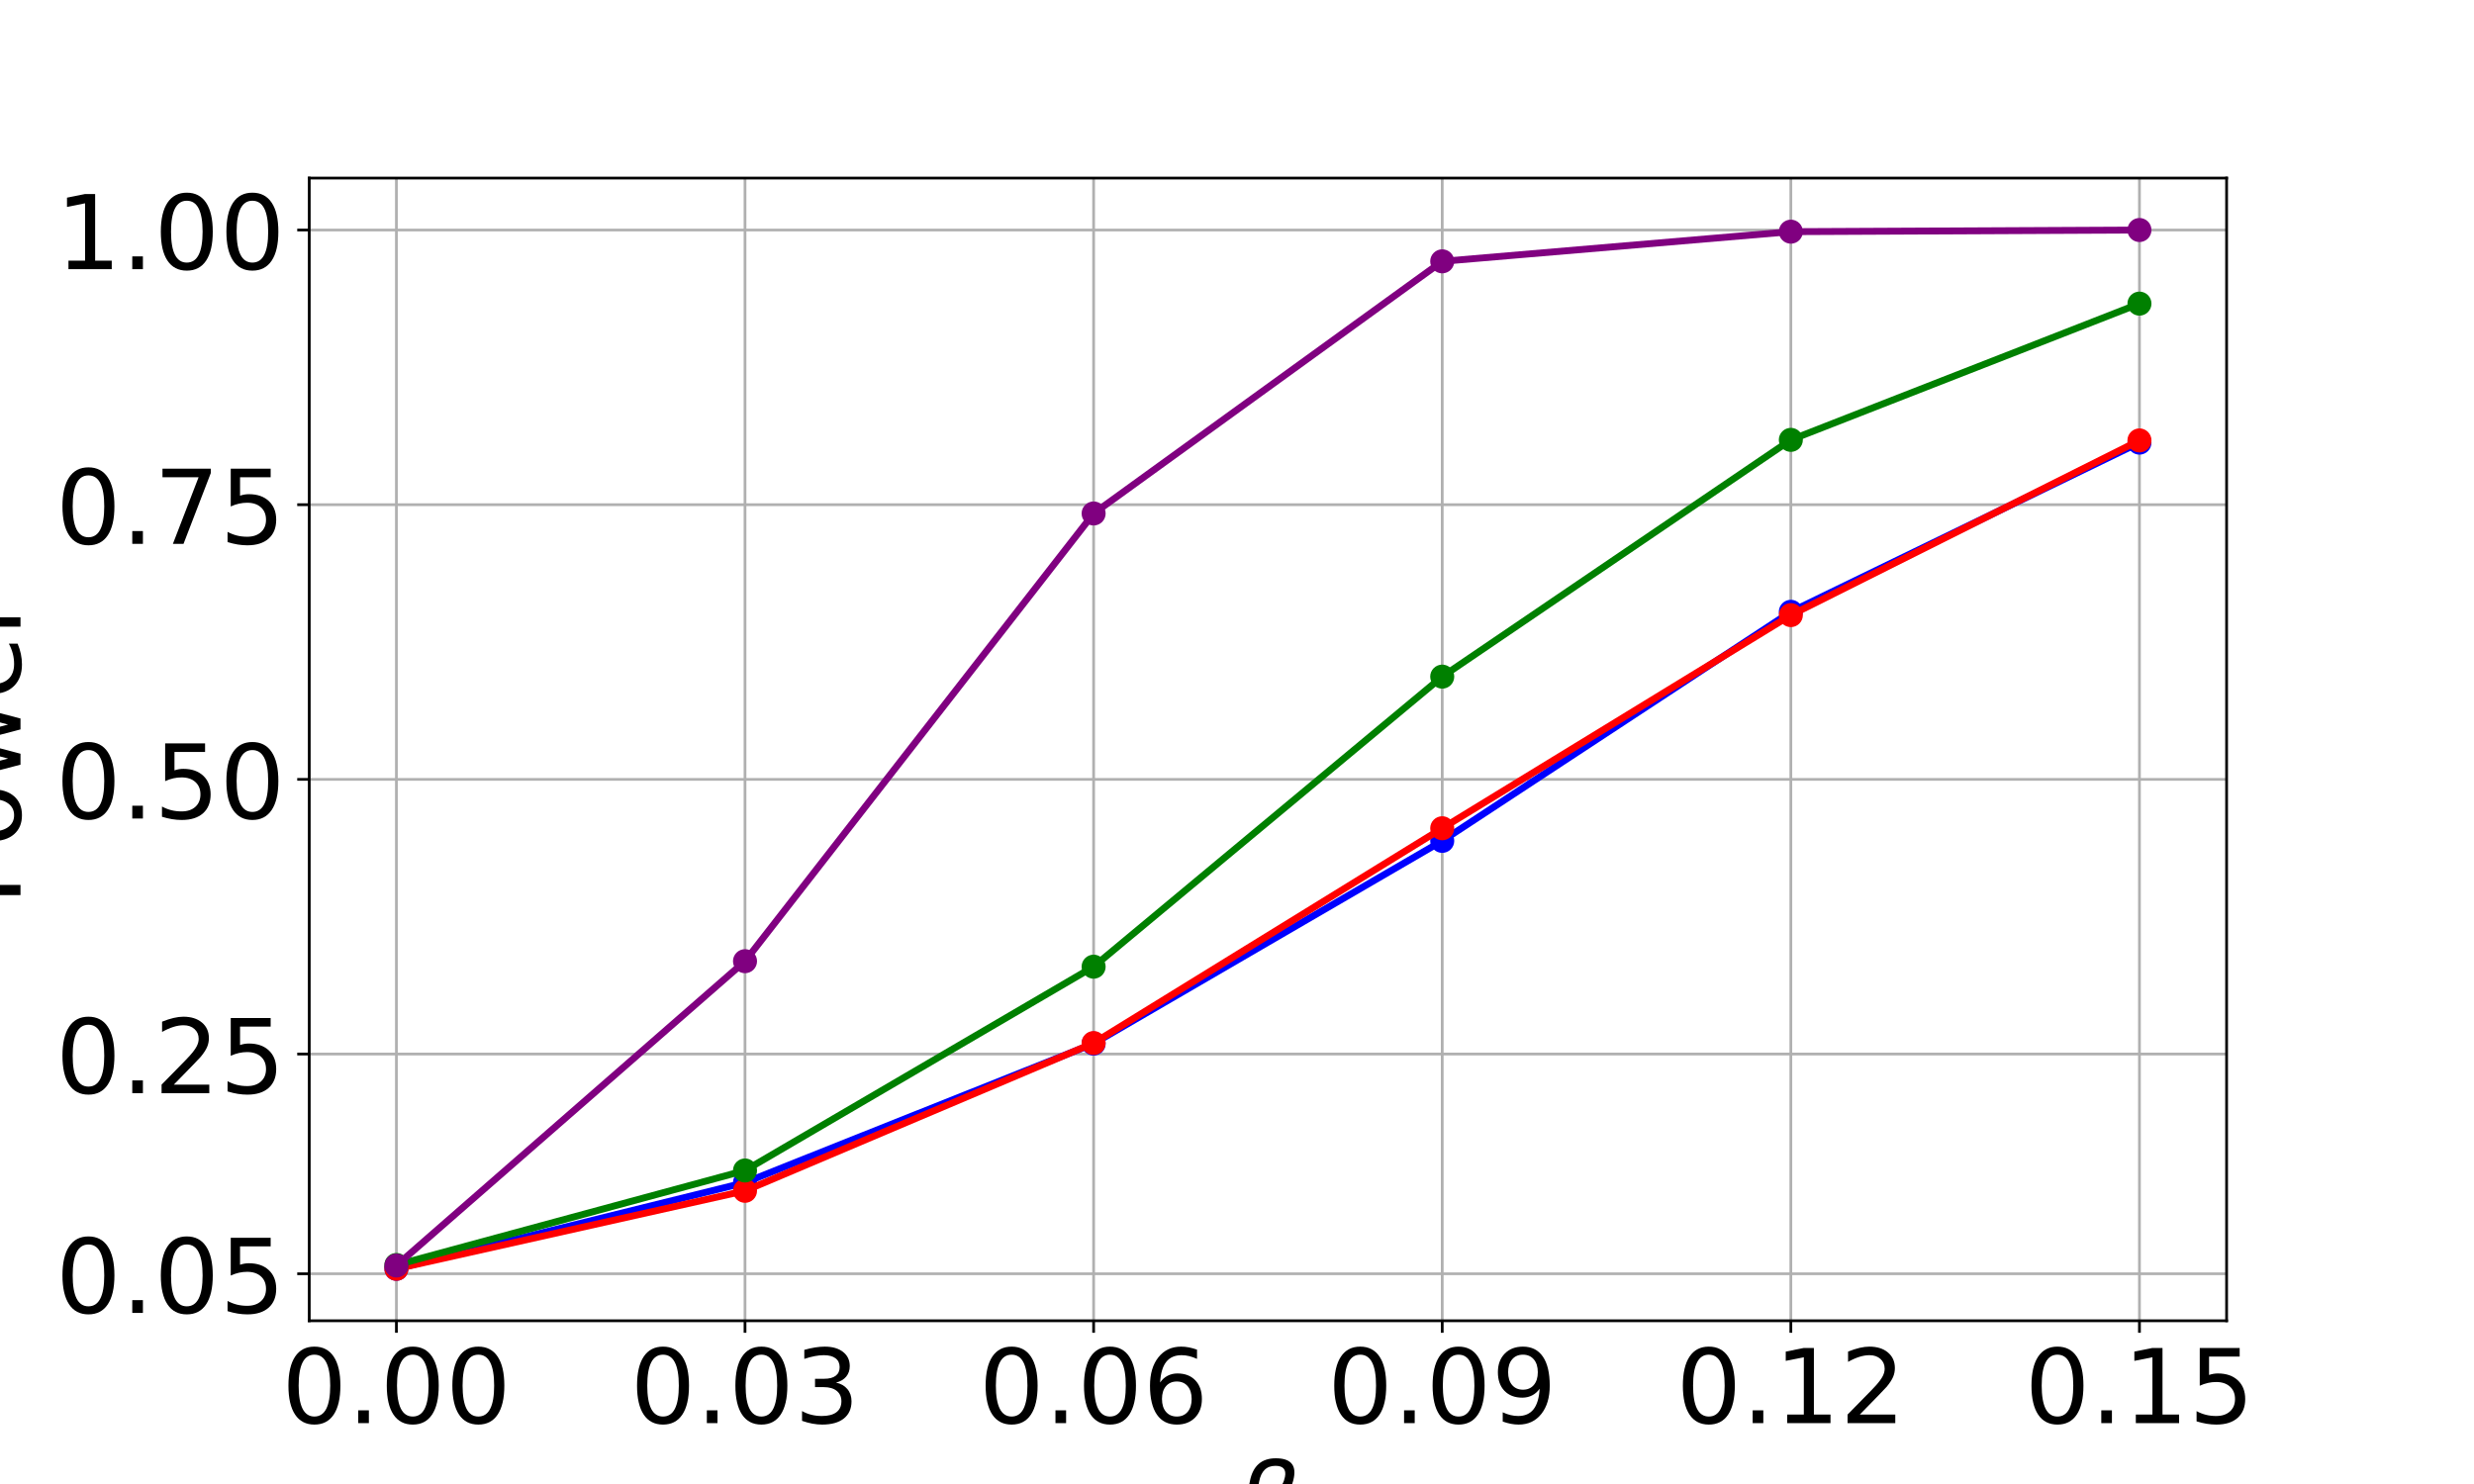
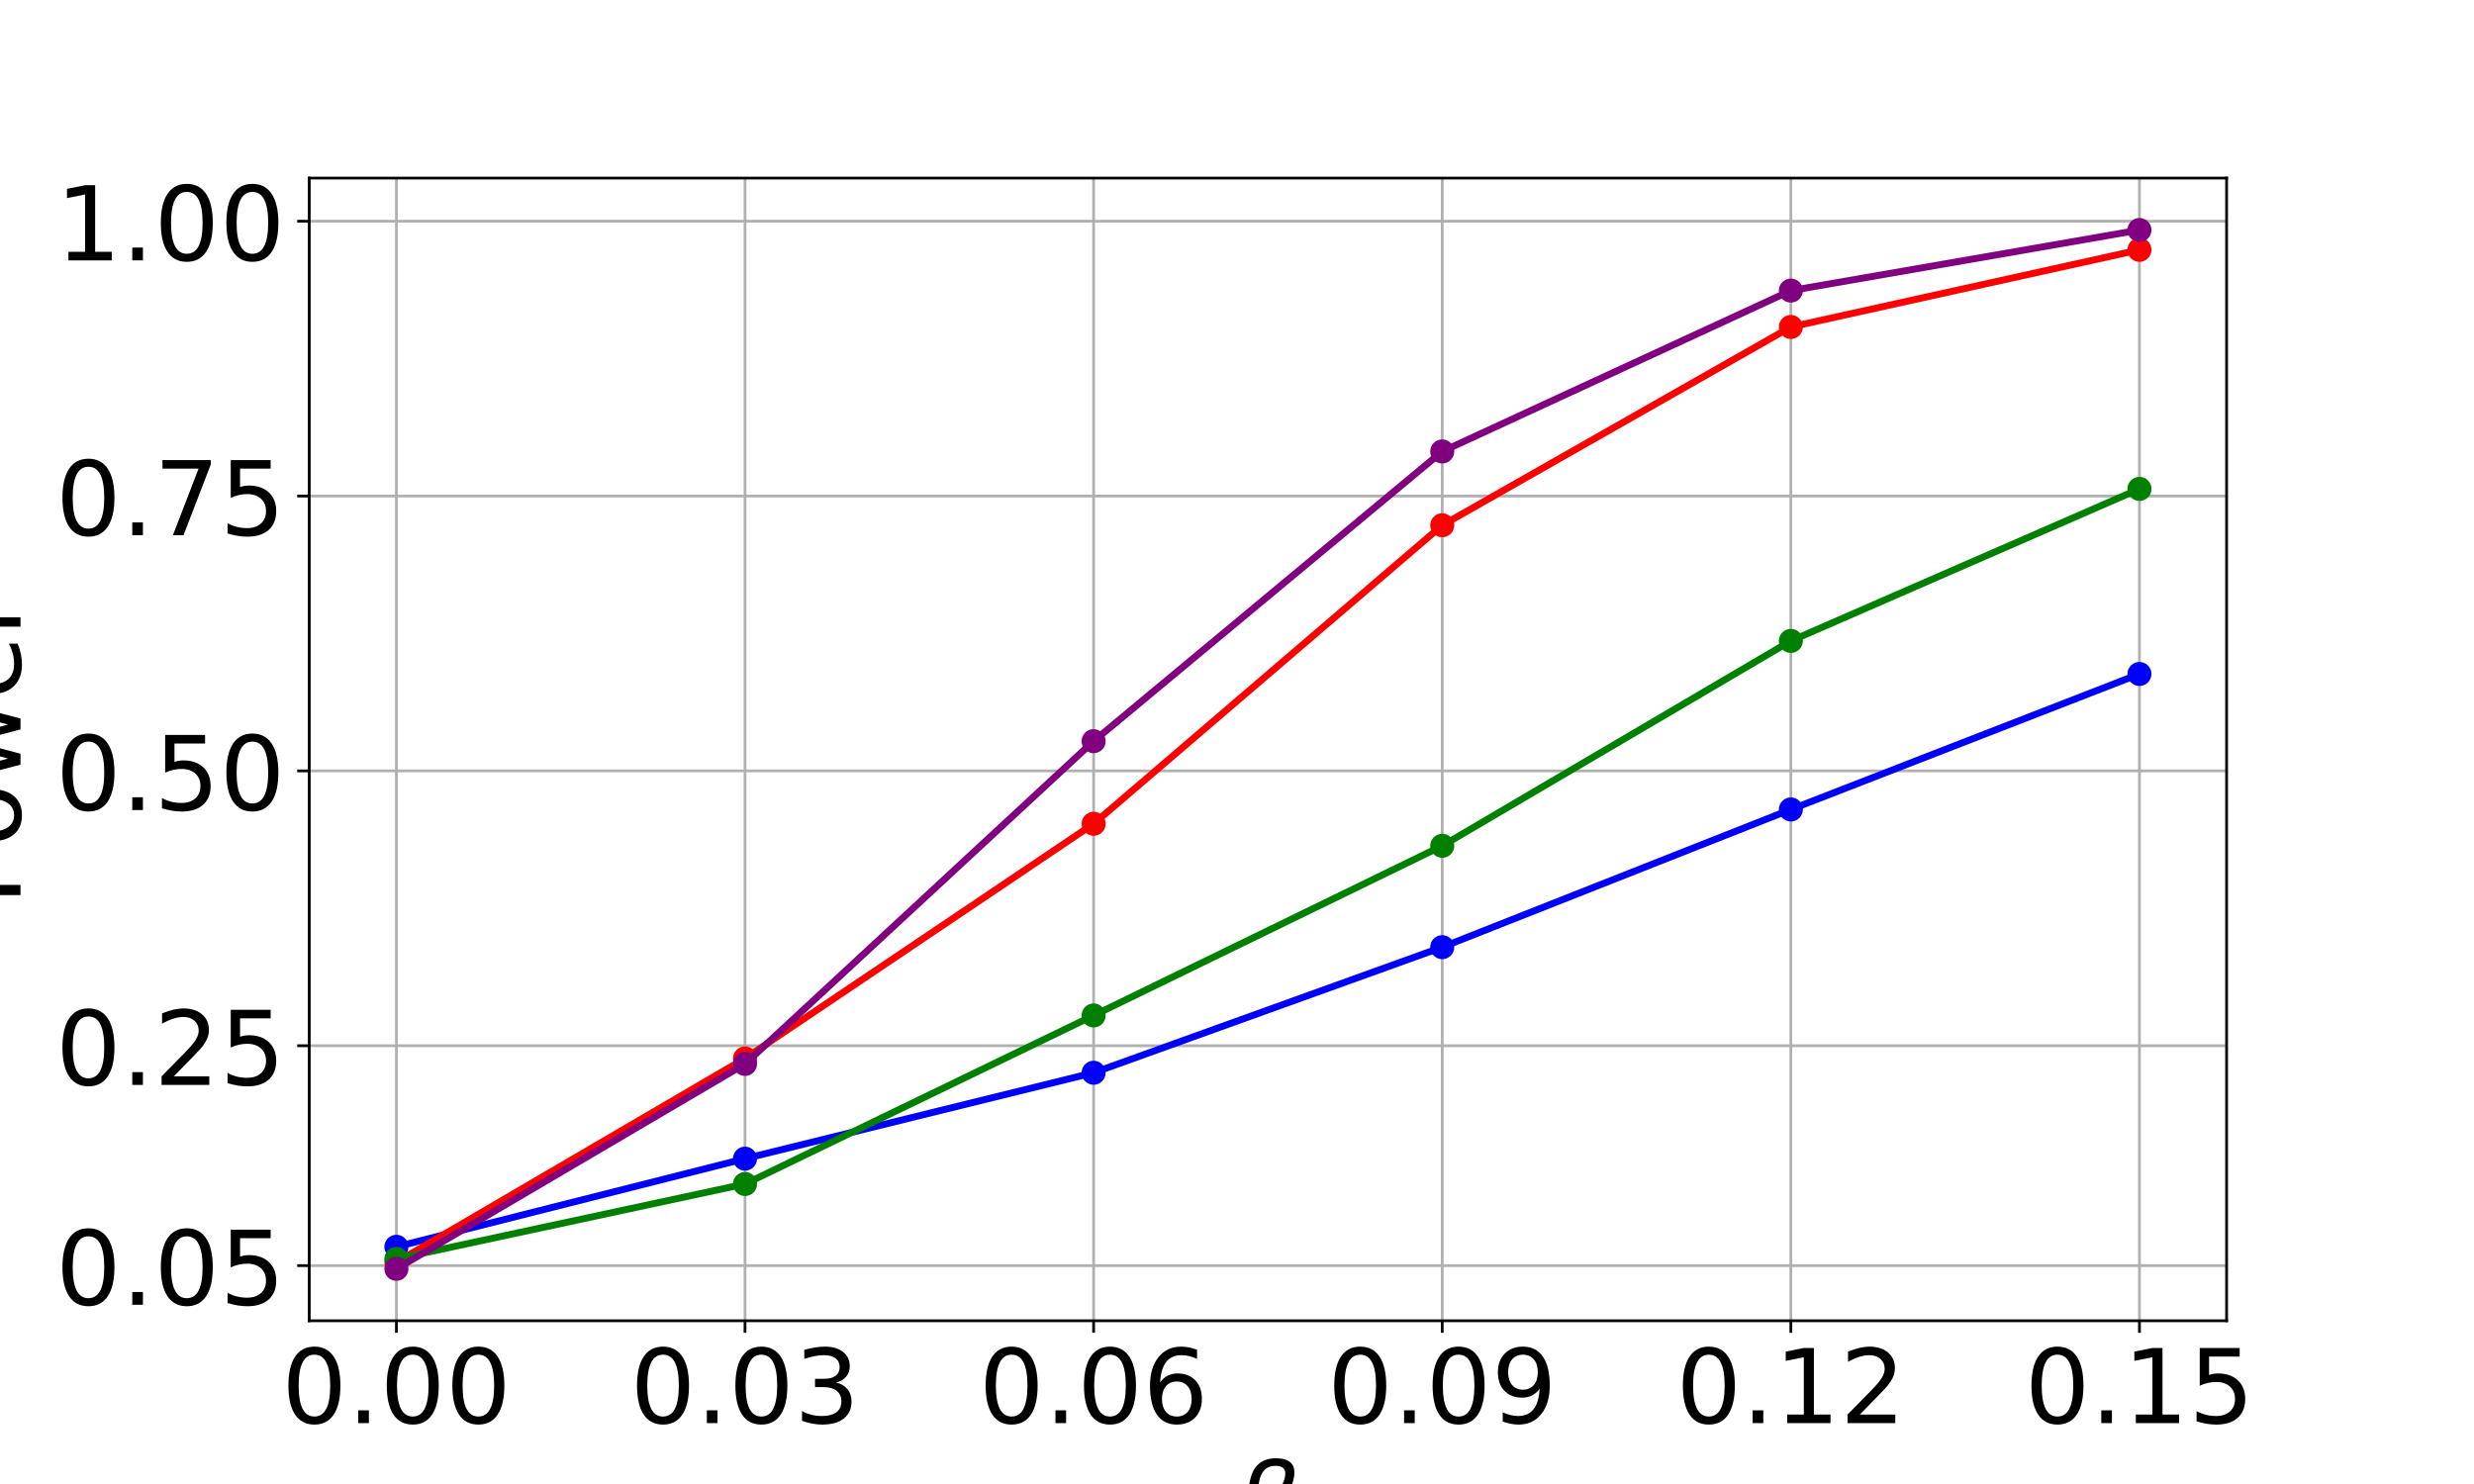
<svg xmlns="http://www.w3.org/2000/svg" xmlns:xlink="http://www.w3.org/1999/xlink" width="720pt" height="432pt" viewBox="0 0 720 432" version="1.1">
  <defs>
    <style type="text/css">*{stroke-linejoin: round; stroke-linecap: butt}</style>
  </defs>
  <g id="figure_1">
    <g id="patch_1">
      <path d="M 0 432  L 720 432  L 720 0  L 0 0  z " style="fill: #ffffff" />
    </g>
    <g id="axes_1">
      <g id="patch_2">
        <path d="M 90 384.48  L 648 384.48  L 648 51.84  L 90 51.84  z " style="fill: #ffffff" />
      </g>
      <g id="matplotlib.axis_1">
        <g id="xtick_1">
          <g id="line2d_1">
-             <path d="M 115.364 384.48  L 115.364 51.84  " clip-path="url(#pb4b654cbf1)" style="fill: none; stroke: #b0b0b0; stroke-width: 0.8; stroke-linecap: square" />
+             <path d="M 115.364 384.48  L 115.364 51.84  " clip-path="url(#pa038747696)" style="fill: none; stroke: #b0b0b0; stroke-width: 0.8; stroke-linecap: square" />
          </g>
          <g id="line2d_2">
            <defs>
-               <path id="m0f542a4bc1" d="M 0 0  L 0 3.5  " style="stroke: #000000; stroke-width: 0.8" />
+               <path id="mfbae62aa5c" d="M 0 0  L 0 3.5  " style="stroke: #000000; stroke-width: 0.8" />
            </defs>
            <g>
-               <use xlink:href="#m0f542a4bc1" x="115.364" y="384.48" style="stroke: #000000; stroke-width: 0.8" />
+               <use xlink:href="#mfbae62aa5c" x="115.364" y="384.48" style="stroke: #000000; stroke-width: 0.8" />
            </g>
          </g>
          <g id="text_1">
            <g transform="translate(81.9652 414.2753) scale(0.3 -0.3)">
              <defs>
                <path id="DejaVuSans-30" d="M 2034 4250  Q 1547 4250 1301 3770  Q 1056 3291 1056 2328  Q 1056 1369 1301 889  Q 1547 409 2034 409  Q 2525 409 2770 889  Q 3016 1369 3016 2328  Q 3016 3291 2770 3770  Q 2525 4250 2034 4250  z M 2034 4750  Q 2819 4750 3233 4129  Q 3647 3509 3647 2328  Q 3647 1150 3233 529  Q 2819 -91 2034 -91  Q 1250 -91 836 529  Q 422 1150 422 2328  Q 422 3509 836 4129  Q 1250 4750 2034 4750  z " transform="scale(0.015625)" />
                <path id="DejaVuSans-2e" d="M 684 794  L 1344 794  L 1344 0  L 684 0  L 684 794  z " transform="scale(0.015625)" />
              </defs>
              <use xlink:href="#DejaVuSans-30" />
              <use xlink:href="#DejaVuSans-2e" x="63.623" />
              <use xlink:href="#DejaVuSans-30" x="95.41" />
              <use xlink:href="#DejaVuSans-30" x="159.033" />
            </g>
          </g>
        </g>
        <g id="xtick_2">
          <g id="line2d_3">
-             <path d="M 216.818 384.48  L 216.818 51.84  " clip-path="url(#pb4b654cbf1)" style="fill: none; stroke: #b0b0b0; stroke-width: 0.8; stroke-linecap: square" />
+             <path d="M 216.818 384.48  L 216.818 51.84  " clip-path="url(#pa038747696)" style="fill: none; stroke: #b0b0b0; stroke-width: 0.8; stroke-linecap: square" />
          </g>
          <g id="line2d_4">
            <g>
-               <use xlink:href="#m0f542a4bc1" x="216.818" y="384.48" style="stroke: #000000; stroke-width: 0.8" />
+               <use xlink:href="#mfbae62aa5c" x="216.818" y="384.48" style="stroke: #000000; stroke-width: 0.8" />
            </g>
          </g>
          <g id="text_2">
            <g transform="translate(183.4197 414.2753) scale(0.3 -0.3)">
              <defs>
                <path id="DejaVuSans-33" d="M 2597 2516  Q 3050 2419 3304 2112  Q 3559 1806 3559 1356  Q 3559 666 3084 287  Q 2609 -91 1734 -91  Q 1441 -91 1130 -33  Q 819 25 488 141  L 488 750  Q 750 597 1062 519  Q 1375 441 1716 441  Q 2309 441 2620 675  Q 2931 909 2931 1356  Q 2931 1769 2642 2001  Q 2353 2234 1838 2234  L 1294 2234  L 1294 2753  L 1863 2753  Q 2328 2753 2575 2939  Q 2822 3125 2822 3475  Q 2822 3834 2567 4026  Q 2313 4219 1838 4219  Q 1578 4219 1281 4162  Q 984 4106 628 3988  L 628 4550  Q 988 4650 1302 4700  Q 1616 4750 1894 4750  Q 2613 4750 3031 4423  Q 3450 4097 3450 3541  Q 3450 3153 3228 2886  Q 3006 2619 2597 2516  z " transform="scale(0.015625)" />
              </defs>
              <use xlink:href="#DejaVuSans-30" />
              <use xlink:href="#DejaVuSans-2e" x="63.623" />
              <use xlink:href="#DejaVuSans-30" x="95.41" />
              <use xlink:href="#DejaVuSans-33" x="159.033" />
            </g>
          </g>
        </g>
        <g id="xtick_3">
          <g id="line2d_5">
-             <path d="M 318.273 384.48  L 318.273 51.84  " clip-path="url(#pb4b654cbf1)" style="fill: none; stroke: #b0b0b0; stroke-width: 0.8; stroke-linecap: square" />
+             <path d="M 318.273 384.48  L 318.273 51.84  " clip-path="url(#pa038747696)" style="fill: none; stroke: #b0b0b0; stroke-width: 0.8; stroke-linecap: square" />
          </g>
          <g id="line2d_6">
            <g>
-               <use xlink:href="#m0f542a4bc1" x="318.273" y="384.48" style="stroke: #000000; stroke-width: 0.8" />
+               <use xlink:href="#mfbae62aa5c" x="318.273" y="384.48" style="stroke: #000000; stroke-width: 0.8" />
            </g>
          </g>
          <g id="text_3">
            <g transform="translate(284.8743 414.2753) scale(0.3 -0.3)">
              <defs>
                <path id="DejaVuSans-36" d="M 2113 2584  Q 1688 2584 1439 2293  Q 1191 2003 1191 1497  Q 1191 994 1439 701  Q 1688 409 2113 409  Q 2538 409 2786 701  Q 3034 994 3034 1497  Q 3034 2003 2786 2293  Q 2538 2584 2113 2584  z M 3366 4563  L 3366 3988  Q 3128 4100 2886 4159  Q 2644 4219 2406 4219  Q 1781 4219 1451 3797  Q 1122 3375 1075 2522  Q 1259 2794 1537 2939  Q 1816 3084 2150 3084  Q 2853 3084 3261 2657  Q 3669 2231 3669 1497  Q 3669 778 3244 343  Q 2819 -91 2113 -91  Q 1303 -91 875 529  Q 447 1150 447 2328  Q 447 3434 972 4092  Q 1497 4750 2381 4750  Q 2619 4750 2861 4703  Q 3103 4656 3366 4563  z " transform="scale(0.015625)" />
              </defs>
              <use xlink:href="#DejaVuSans-30" />
              <use xlink:href="#DejaVuSans-2e" x="63.623" />
              <use xlink:href="#DejaVuSans-30" x="95.41" />
              <use xlink:href="#DejaVuSans-36" x="159.033" />
            </g>
          </g>
        </g>
        <g id="xtick_4">
          <g id="line2d_7">
-             <path d="M 419.727 384.48  L 419.727 51.84  " clip-path="url(#pb4b654cbf1)" style="fill: none; stroke: #b0b0b0; stroke-width: 0.8; stroke-linecap: square" />
+             <path d="M 419.727 384.48  L 419.727 51.84  " clip-path="url(#pa038747696)" style="fill: none; stroke: #b0b0b0; stroke-width: 0.8; stroke-linecap: square" />
          </g>
          <g id="line2d_8">
            <g>
-               <use xlink:href="#m0f542a4bc1" x="419.727" y="384.48" style="stroke: #000000; stroke-width: 0.8" />
+               <use xlink:href="#mfbae62aa5c" x="419.727" y="384.48" style="stroke: #000000; stroke-width: 0.8" />
            </g>
          </g>
          <g id="text_4">
            <g transform="translate(386.3288 414.2753) scale(0.3 -0.3)">
              <defs>
                <path id="DejaVuSans-39" d="M 703 97  L 703 672  Q 941 559 1184 500  Q 1428 441 1663 441  Q 2288 441 2617 861  Q 2947 1281 2994 2138  Q 2813 1869 2534 1725  Q 2256 1581 1919 1581  Q 1219 1581 811 2004  Q 403 2428 403 3163  Q 403 3881 828 4315  Q 1253 4750 1959 4750  Q 2769 4750 3195 4129  Q 3622 3509 3622 2328  Q 3622 1225 3098 567  Q 2575 -91 1691 -91  Q 1453 -91 1209 -44  Q 966 3 703 97  z M 1959 2075  Q 2384 2075 2632 2365  Q 2881 2656 2881 3163  Q 2881 3666 2632 3958  Q 2384 4250 1959 4250  Q 1534 4250 1286 3958  Q 1038 3666 1038 3163  Q 1038 2656 1286 2365  Q 1534 2075 1959 2075  z " transform="scale(0.015625)" />
              </defs>
              <use xlink:href="#DejaVuSans-30" />
              <use xlink:href="#DejaVuSans-2e" x="63.623" />
              <use xlink:href="#DejaVuSans-30" x="95.41" />
              <use xlink:href="#DejaVuSans-39" x="159.033" />
            </g>
          </g>
        </g>
        <g id="xtick_5">
          <g id="line2d_9">
-             <path d="M 521.182 384.48  L 521.182 51.84  " clip-path="url(#pb4b654cbf1)" style="fill: none; stroke: #b0b0b0; stroke-width: 0.8; stroke-linecap: square" />
+             <path d="M 521.182 384.48  L 521.182 51.84  " clip-path="url(#pa038747696)" style="fill: none; stroke: #b0b0b0; stroke-width: 0.8; stroke-linecap: square" />
          </g>
          <g id="line2d_10">
            <g>
-               <use xlink:href="#m0f542a4bc1" x="521.182" y="384.48" style="stroke: #000000; stroke-width: 0.8" />
+               <use xlink:href="#mfbae62aa5c" x="521.182" y="384.48" style="stroke: #000000; stroke-width: 0.8" />
            </g>
          </g>
          <g id="text_5">
            <g transform="translate(487.7834 414.2753) scale(0.3 -0.3)">
              <defs>
                <path id="DejaVuSans-31" d="M 794 531  L 1825 531  L 1825 4091  L 703 3866  L 703 4441  L 1819 4666  L 2450 4666  L 2450 531  L 3481 531  L 3481 0  L 794 0  L 794 531  z " transform="scale(0.015625)" />
                <path id="DejaVuSans-32" d="M 1228 531  L 3431 531  L 3431 0  L 469 0  L 469 531  Q 828 903 1448 1529  Q 2069 2156 2228 2338  Q 2531 2678 2651 2914  Q 2772 3150 2772 3378  Q 2772 3750 2511 3984  Q 2250 4219 1831 4219  Q 1534 4219 1204 4116  Q 875 4013 500 3803  L 500 4441  Q 881 4594 1212 4672  Q 1544 4750 1819 4750  Q 2544 4750 2975 4387  Q 3406 4025 3406 3419  Q 3406 3131 3298 2873  Q 3191 2616 2906 2266  Q 2828 2175 2409 1742  Q 1991 1309 1228 531  z " transform="scale(0.015625)" />
              </defs>
              <use xlink:href="#DejaVuSans-30" />
              <use xlink:href="#DejaVuSans-2e" x="63.623" />
              <use xlink:href="#DejaVuSans-31" x="95.41" />
              <use xlink:href="#DejaVuSans-32" x="159.033" />
            </g>
          </g>
        </g>
        <g id="xtick_6">
          <g id="line2d_11">
-             <path d="M 622.636 384.48  L 622.636 51.84  " clip-path="url(#pb4b654cbf1)" style="fill: none; stroke: #b0b0b0; stroke-width: 0.8; stroke-linecap: square" />
+             <path d="M 622.636 384.48  L 622.636 51.84  " clip-path="url(#pa038747696)" style="fill: none; stroke: #b0b0b0; stroke-width: 0.8; stroke-linecap: square" />
          </g>
          <g id="line2d_12">
            <g>
-               <use xlink:href="#m0f542a4bc1" x="622.636" y="384.48" style="stroke: #000000; stroke-width: 0.8" />
+               <use xlink:href="#mfbae62aa5c" x="622.636" y="384.48" style="stroke: #000000; stroke-width: 0.8" />
            </g>
          </g>
          <g id="text_6">
            <g transform="translate(589.2379 414.2753) scale(0.3 -0.3)">
              <defs>
                <path id="DejaVuSans-35" d="M 691 4666  L 3169 4666  L 3169 4134  L 1269 4134  L 1269 2991  Q 1406 3038 1543 3061  Q 1681 3084 1819 3084  Q 2600 3084 3056 2656  Q 3513 2228 3513 1497  Q 3513 744 3044 326  Q 2575 -91 1722 -91  Q 1428 -91 1123 -41  Q 819 9 494 109  L 494 744  Q 775 591 1075 516  Q 1375 441 1709 441  Q 2250 441 2565 725  Q 2881 1009 2881 1497  Q 2881 1984 2565 2268  Q 2250 2553 1709 2553  Q 1456 2553 1204 2497  Q 953 2441 691 2322  L 691 4666  z " transform="scale(0.015625)" />
              </defs>
              <use xlink:href="#DejaVuSans-30" />
              <use xlink:href="#DejaVuSans-2e" x="63.623" />
              <use xlink:href="#DejaVuSans-31" x="95.41" />
              <use xlink:href="#DejaVuSans-35" x="159.033" />
            </g>
          </g>
        </g>
        <g id="text_7">
          <g transform="translate(359.4 447.6144) scale(0.3 -0.3)">
            <defs>
              <path id="DejaVuSans-Oblique-3b2" d="M 872 216  L 572 -1331  L -6 -1331  L 928 3478  Q 1206 4903 2538 4903  Q 3888 4903 3659 3700  Q 3503 2844 2894 2531  Q 3713 2250 3553 1416  Q 3272 -69 1759 -66  Q 1097 -63 872 216  z M 1019 966  Q 1259 422 1875 425  Q 2775 425 2966 1406  Q 3138 2288 1675 2219  L 1778 2750  Q 2909 2731 3106 3750  Q 3241 4438 2509 4434  Q 1691 4434 1503 3459  L 1019 966  z " transform="scale(0.015625)" />
            </defs>
            <use xlink:href="#DejaVuSans-Oblique-3b2" transform="translate(0 0.390625)" />
          </g>
        </g>
      </g>
      <g id="matplotlib.axis_2">
        <g id="ytick_1">
          <g id="line2d_13">
-             <path d="M 90 306.833  L 648 306.833  " clip-path="url(#pb4b654cbf1)" style="fill: none; stroke: #b0b0b0; stroke-width: 0.8; stroke-linecap: square" />
+             <path d="M 90 304.423  L 648 304.423  " clip-path="url(#pa038747696)" style="fill: none; stroke: #b0b0b0; stroke-width: 0.8; stroke-linecap: square" />
          </g>
          <g id="line2d_14">
            <defs>
-               <path id="m9b8d1f5519" d="M 0 0  L -3.5 0  " style="stroke: #000000; stroke-width: 0.8" />
+               <path id="md368ca4e29" d="M 0 0  L -3.5 0  " style="stroke: #000000; stroke-width: 0.8" />
            </defs>
            <g>
-               <use xlink:href="#m9b8d1f5519" x="90" y="306.833" style="stroke: #000000; stroke-width: 0.8" />
+               <use xlink:href="#md368ca4e29" x="90" y="304.423" style="stroke: #000000; stroke-width: 0.8" />
            </g>
          </g>
          <g id="text_8">
-             <g transform="translate(16.20312 318.2307) scale(0.3 -0.3)">
+             <g transform="translate(16.20312 315.8202) scale(0.3 -0.3)">
              <use xlink:href="#DejaVuSans-30" />
              <use xlink:href="#DejaVuSans-2e" x="63.623" />
              <use xlink:href="#DejaVuSans-32" x="95.41" />
              <use xlink:href="#DejaVuSans-35" x="159.033" />
            </g>
          </g>
        </g>
        <g id="ytick_2">
          <g id="line2d_15">
-             <path d="M 90 226.875  L 648 226.875  " clip-path="url(#pb4b654cbf1)" style="fill: none; stroke: #b0b0b0; stroke-width: 0.8; stroke-linecap: square" />
+             <path d="M 90 224.413  L 648 224.413  " clip-path="url(#pa038747696)" style="fill: none; stroke: #b0b0b0; stroke-width: 0.8; stroke-linecap: square" />
          </g>
          <g id="line2d_16">
            <g>
-               <use xlink:href="#m9b8d1f5519" x="90" y="226.875" style="stroke: #000000; stroke-width: 0.8" />
+               <use xlink:href="#md368ca4e29" x="90" y="224.413" style="stroke: #000000; stroke-width: 0.8" />
            </g>
          </g>
          <g id="text_9">
-             <g transform="translate(16.20312 238.273) scale(0.3 -0.3)">
+             <g transform="translate(16.20312 235.8109) scale(0.3 -0.3)">
              <use xlink:href="#DejaVuSans-30" />
              <use xlink:href="#DejaVuSans-2e" x="63.623" />
              <use xlink:href="#DejaVuSans-35" x="95.41" />
              <use xlink:href="#DejaVuSans-30" x="159.033" />
            </g>
          </g>
        </g>
        <g id="ytick_3">
          <g id="line2d_17">
-             <path d="M 90 146.918  L 648 146.918  " clip-path="url(#pb4b654cbf1)" style="fill: none; stroke: #b0b0b0; stroke-width: 0.8; stroke-linecap: square" />
+             <path d="M 90 144.404  L 648 144.404  " clip-path="url(#pa038747696)" style="fill: none; stroke: #b0b0b0; stroke-width: 0.8; stroke-linecap: square" />
          </g>
          <g id="line2d_18">
            <g>
-               <use xlink:href="#m9b8d1f5519" x="90" y="146.918" style="stroke: #000000; stroke-width: 0.8" />
+               <use xlink:href="#md368ca4e29" x="90" y="144.404" style="stroke: #000000; stroke-width: 0.8" />
            </g>
          </g>
          <g id="text_10">
-             <g transform="translate(16.20312 158.3154) scale(0.3 -0.3)">
+             <g transform="translate(16.20312 155.8016) scale(0.3 -0.3)">
              <defs>
                <path id="DejaVuSans-37" d="M 525 4666  L 3525 4666  L 3525 4397  L 1831 0  L 1172 0  L 2766 4134  L 525 4134  L 525 4666  z " transform="scale(0.015625)" />
              </defs>
              <use xlink:href="#DejaVuSans-30" />
              <use xlink:href="#DejaVuSans-2e" x="63.623" />
              <use xlink:href="#DejaVuSans-37" x="95.41" />
              <use xlink:href="#DejaVuSans-35" x="159.033" />
            </g>
          </g>
        </g>
        <g id="ytick_4">
          <g id="line2d_19">
-             <path d="M 90 66.96  L 648 66.96  " clip-path="url(#pb4b654cbf1)" style="fill: none; stroke: #b0b0b0; stroke-width: 0.8; stroke-linecap: square" />
+             <path d="M 90 64.395  L 648 64.395  " clip-path="url(#pa038747696)" style="fill: none; stroke: #b0b0b0; stroke-width: 0.8; stroke-linecap: square" />
          </g>
          <g id="line2d_20">
            <g>
-               <use xlink:href="#m9b8d1f5519" x="90" y="66.96" style="stroke: #000000; stroke-width: 0.8" />
+               <use xlink:href="#md368ca4e29" x="90" y="64.395" style="stroke: #000000; stroke-width: 0.8" />
            </g>
          </g>
          <g id="text_11">
-             <g transform="translate(16.20312 78.35766) scale(0.3 -0.3)">
+             <g transform="translate(16.20312 75.79223) scale(0.3 -0.3)">
              <use xlink:href="#DejaVuSans-31" />
              <use xlink:href="#DejaVuSans-2e" x="63.623" />
              <use xlink:href="#DejaVuSans-30" x="95.41" />
              <use xlink:href="#DejaVuSans-30" x="159.033" />
            </g>
          </g>
        </g>
        <g id="ytick_5">
          <g id="line2d_21">
-             <path d="M 90 370.799  L 648 370.799  " clip-path="url(#pb4b654cbf1)" style="fill: none; stroke: #b0b0b0; stroke-width: 0.8; stroke-linecap: square" />
+             <path d="M 90 368.43  L 648 368.43  " clip-path="url(#pa038747696)" style="fill: none; stroke: #b0b0b0; stroke-width: 0.8; stroke-linecap: square" />
          </g>
          <g id="line2d_22">
            <g>
-               <use xlink:href="#m9b8d1f5519" x="90" y="370.799" style="stroke: #000000; stroke-width: 0.8" />
+               <use xlink:href="#md368ca4e29" x="90" y="368.43" style="stroke: #000000; stroke-width: 0.8" />
            </g>
          </g>
          <g id="text_12">
-             <g transform="translate(16.20312 382.1969) scale(0.3 -0.3)">
+             <g transform="translate(16.20312 379.8277) scale(0.3 -0.3)">
              <use xlink:href="#DejaVuSans-30" />
              <use xlink:href="#DejaVuSans-2e" x="63.623" />
              <use xlink:href="#DejaVuSans-30" x="95.41" />
              <use xlink:href="#DejaVuSans-35" x="159.033" />
            </g>
          </g>
        </g>
        <g id="text_13">
          <g transform="translate(5.964062 263.5022) rotate(-90) scale(0.3 -0.3)">
            <defs>
              <path id="DejaVuSans-50" d="M 1259 4147  L 1259 2394  L 2053 2394  Q 2494 2394 2734 2622  Q 2975 2850 2975 3272  Q 2975 3691 2734 3919  Q 2494 4147 2053 4147  L 1259 4147  z M 628 4666  L 2053 4666  Q 2838 4666 3239 4311  Q 3641 3956 3641 3272  Q 3641 2581 3239 2228  Q 2838 1875 2053 1875  L 1259 1875  L 1259 0  L 628 0  L 628 4666  z " transform="scale(0.015625)" />
              <path id="DejaVuSans-6f" d="M 1959 3097  Q 1497 3097 1228 2736  Q 959 2375 959 1747  Q 959 1119 1226 758  Q 1494 397 1959 397  Q 2419 397 2687 759  Q 2956 1122 2956 1747  Q 2956 2369 2687 2733  Q 2419 3097 1959 3097  z M 1959 3584  Q 2709 3584 3137 3096  Q 3566 2609 3566 1747  Q 3566 888 3137 398  Q 2709 -91 1959 -91  Q 1206 -91 779 398  Q 353 888 353 1747  Q 353 2609 779 3096  Q 1206 3584 1959 3584  z " transform="scale(0.015625)" />
              <path id="DejaVuSans-77" d="M 269 3500  L 844 3500  L 1563 769  L 2278 3500  L 2956 3500  L 3675 769  L 4391 3500  L 4966 3500  L 4050 0  L 3372 0  L 2619 2869  L 1863 0  L 1184 0  L 269 3500  z " transform="scale(0.015625)" />
              <path id="DejaVuSans-65" d="M 3597 1894  L 3597 1613  L 953 1613  Q 991 1019 1311 708  Q 1631 397 2203 397  Q 2534 397 2845 478  Q 3156 559 3463 722  L 3463 178  Q 3153 47 2828 -22  Q 2503 -91 2169 -91  Q 1331 -91 842 396  Q 353 884 353 1716  Q 353 2575 817 3079  Q 1281 3584 2069 3584  Q 2775 3584 3186 3129  Q 3597 2675 3597 1894  z M 3022 2063  Q 3016 2534 2758 2815  Q 2500 3097 2075 3097  Q 1594 3097 1305 2825  Q 1016 2553 972 2059  L 3022 2063  z " transform="scale(0.015625)" />
              <path id="DejaVuSans-72" d="M 2631 2963  Q 2534 3019 2420 3045  Q 2306 3072 2169 3072  Q 1681 3072 1420 2755  Q 1159 2438 1159 1844  L 1159 0  L 581 0  L 581 3500  L 1159 3500  L 1159 2956  Q 1341 3275 1631 3429  Q 1922 3584 2338 3584  Q 2397 3584 2469 3576  Q 2541 3569 2628 3553  L 2631 2963  z " transform="scale(0.015625)" />
            </defs>
            <use xlink:href="#DejaVuSans-50" />
            <use xlink:href="#DejaVuSans-6f" x="56.678" />
            <use xlink:href="#DejaVuSans-77" x="117.859" />
            <use xlink:href="#DejaVuSans-65" x="199.646" />
            <use xlink:href="#DejaVuSans-72" x="261.17" />
          </g>
        </g>
      </g>
      <g id="line2d_23">
-         <path d="M 115.364 369.36  L 216.818 344.253  L 318.273 303.795  L 419.727 244.786  L 521.182 178.101  L 622.636 128.847  " clip-path="url(#pb4b654cbf1)" style="fill: none; stroke: #0000ff; stroke-width: 2; stroke-linecap: square" />
+         <path d="M 115.364 362.946  L 216.818 337.292  L 318.273 312.279  L 419.727 275.722  L 521.182 235.637  L 622.636 196.194  " clip-path="url(#pa038747696)" style="fill: none; stroke: #0000ff; stroke-width: 2; stroke-linecap: square" />
        <defs>
-           <path id="mc8fc244f72" d="M 0 3  C 0.796 3 1.559 2.684 2.121 2.121  C 2.684 1.559 3 0.796 3 0  C 3 -0.796 2.684 -1.559 2.121 -2.121  C 1.559 -2.684 0.796 -3 0 -3  C -0.796 -3 -1.559 -2.684 -2.121 -2.121  C -2.684 -1.559 -3 -0.796 -3 0  C -3 0.796 -2.684 1.559 -2.121 2.121  C -1.559 2.684 -0.796 3 0 3  z " style="stroke: #0000ff" />
+           <path id="m88c281de31" d="M 0 3  C 0.796 3 1.559 2.684 2.121 2.121  C 2.684 1.559 3 0.796 3 0  C 3 -0.796 2.684 -1.559 2.121 -2.121  C 1.559 -2.684 0.796 -3 0 -3  C -0.796 -3 -1.559 -2.684 -2.121 -2.121  C -2.684 -1.559 -3 -0.796 -3 0  C -3 0.796 -2.684 1.559 -2.121 2.121  C -1.559 2.684 -0.796 3 0 3  z " style="stroke: #0000ff" />
        </defs>
-         <g clip-path="url(#pb4b654cbf1)">
-           <use xlink:href="#mc8fc244f72" x="115.364" y="369.36" style="fill: #0000ff; stroke: #0000ff" />
-           <use xlink:href="#mc8fc244f72" x="216.818" y="344.253" style="fill: #0000ff; stroke: #0000ff" />
-           <use xlink:href="#mc8fc244f72" x="318.273" y="303.795" style="fill: #0000ff; stroke: #0000ff" />
-           <use xlink:href="#mc8fc244f72" x="419.727" y="244.786" style="fill: #0000ff; stroke: #0000ff" />
-           <use xlink:href="#mc8fc244f72" x="521.182" y="178.101" style="fill: #0000ff; stroke: #0000ff" />
-           <use xlink:href="#mc8fc244f72" x="622.636" y="128.847" style="fill: #0000ff; stroke: #0000ff" />
+         <g clip-path="url(#pa038747696)">
+           <use xlink:href="#m88c281de31" x="115.364" y="362.946" style="fill: #0000ff; stroke: #0000ff" />
+           <use xlink:href="#m88c281de31" x="216.818" y="337.292" style="fill: #0000ff; stroke: #0000ff" />
+           <use xlink:href="#m88c281de31" x="318.273" y="312.279" style="fill: #0000ff; stroke: #0000ff" />
+           <use xlink:href="#m88c281de31" x="419.727" y="275.722" style="fill: #0000ff; stroke: #0000ff" />
+           <use xlink:href="#m88c281de31" x="521.182" y="235.637" style="fill: #0000ff; stroke: #0000ff" />
+           <use xlink:href="#m88c281de31" x="622.636" y="196.194" style="fill: #0000ff; stroke: #0000ff" />
        </g>
      </g>
      <g id="line2d_24">
-         <path d="M 115.364 369.36  L 216.818 346.652  L 318.273 303.635  L 419.727 241.108  L 521.182 179.061  L 622.636 128.208  " clip-path="url(#pb4b654cbf1)" style="fill: none; stroke: #ff0000; stroke-width: 2; stroke-linecap: square" />
+         <path d="M 115.364 367.436  L 216.818 308.11  L 318.273 239.806  L 419.727 152.902  L 521.182 95.18  L 622.636 72.732  " clip-path="url(#pa038747696)" style="fill: none; stroke: #ff0000; stroke-width: 2; stroke-linecap: square" />
        <defs>
-           <path id="m81dcdae4cd" d="M 0 3  C 0.796 3 1.559 2.684 2.121 2.121  C 2.684 1.559 3 0.796 3 0  C 3 -0.796 2.684 -1.559 2.121 -2.121  C 1.559 -2.684 0.796 -3 0 -3  C -0.796 -3 -1.559 -2.684 -2.121 -2.121  C -2.684 -1.559 -3 -0.796 -3 0  C -3 0.796 -2.684 1.559 -2.121 2.121  C -1.559 2.684 -0.796 3 0 3  z " style="stroke: #ff0000" />
+           <path id="m48c0bba248" d="M 0 3  C 0.796 3 1.559 2.684 2.121 2.121  C 2.684 1.559 3 0.796 3 0  C 3 -0.796 2.684 -1.559 2.121 -2.121  C 1.559 -2.684 0.796 -3 0 -3  C -0.796 -3 -1.559 -2.684 -2.121 -2.121  C -2.684 -1.559 -3 -0.796 -3 0  C -3 0.796 -2.684 1.559 -2.121 2.121  C -1.559 2.684 -0.796 3 0 3  z " style="stroke: #ff0000" />
        </defs>
-         <g clip-path="url(#pb4b654cbf1)">
-           <use xlink:href="#m81dcdae4cd" x="115.364" y="369.36" style="fill: #ff0000; stroke: #ff0000" />
-           <use xlink:href="#m81dcdae4cd" x="216.818" y="346.652" style="fill: #ff0000; stroke: #ff0000" />
-           <use xlink:href="#m81dcdae4cd" x="318.273" y="303.635" style="fill: #ff0000; stroke: #ff0000" />
-           <use xlink:href="#m81dcdae4cd" x="419.727" y="241.108" style="fill: #ff0000; stroke: #ff0000" />
-           <use xlink:href="#m81dcdae4cd" x="521.182" y="179.061" style="fill: #ff0000; stroke: #ff0000" />
-           <use xlink:href="#m81dcdae4cd" x="622.636" y="128.208" style="fill: #ff0000; stroke: #ff0000" />
+         <g clip-path="url(#pa038747696)">
+           <use xlink:href="#m48c0bba248" x="115.364" y="367.436" style="fill: #ff0000; stroke: #ff0000" />
+           <use xlink:href="#m48c0bba248" x="216.818" y="308.11" style="fill: #ff0000; stroke: #ff0000" />
+           <use xlink:href="#m48c0bba248" x="318.273" y="239.806" style="fill: #ff0000; stroke: #ff0000" />
+           <use xlink:href="#m48c0bba248" x="419.727" y="152.902" style="fill: #ff0000; stroke: #ff0000" />
+           <use xlink:href="#m48c0bba248" x="521.182" y="95.18" style="fill: #ff0000; stroke: #ff0000" />
+           <use xlink:href="#m48c0bba248" x="622.636" y="72.732" style="fill: #ff0000; stroke: #ff0000" />
        </g>
      </g>
      <g id="line2d_25">
-         <path d="M 115.364 368.241  L 216.818 340.735  L 318.273 281.407  L 419.727 196.971  L 521.182 128.048  L 622.636 88.389  " clip-path="url(#pb4b654cbf1)" style="fill: none; stroke: #008000; stroke-width: 2; stroke-linecap: square" />
+         <path d="M 115.364 366.474  L 216.818 344.668  L 318.273 295.604  L 419.727 246.219  L 521.182 186.573  L 622.636 142.319  " clip-path="url(#pa038747696)" style="fill: none; stroke: #008000; stroke-width: 2; stroke-linecap: square" />
        <defs>
-           <path id="m47b82864f2" d="M 0 3  C 0.796 3 1.559 2.684 2.121 2.121  C 2.684 1.559 3 0.796 3 0  C 3 -0.796 2.684 -1.559 2.121 -2.121  C 1.559 -2.684 0.796 -3 0 -3  C -0.796 -3 -1.559 -2.684 -2.121 -2.121  C -2.684 -1.559 -3 -0.796 -3 0  C -3 0.796 -2.684 1.559 -2.121 2.121  C -1.559 2.684 -0.796 3 0 3  z " style="stroke: #008000" />
+           <path id="mba055f92d4" d="M 0 3  C 0.796 3 1.559 2.684 2.121 2.121  C 2.684 1.559 3 0.796 3 0  C 3 -0.796 2.684 -1.559 2.121 -2.121  C 1.559 -2.684 0.796 -3 0 -3  C -0.796 -3 -1.559 -2.684 -2.121 -2.121  C -2.684 -1.559 -3 -0.796 -3 0  C -3 0.796 -2.684 1.559 -2.121 2.121  C -1.559 2.684 -0.796 3 0 3  z " style="stroke: #008000" />
        </defs>
-         <g clip-path="url(#pb4b654cbf1)">
-           <use xlink:href="#m47b82864f2" x="115.364" y="368.241" style="fill: #008000; stroke: #008000" />
-           <use xlink:href="#m47b82864f2" x="216.818" y="340.735" style="fill: #008000; stroke: #008000" />
-           <use xlink:href="#m47b82864f2" x="318.273" y="281.407" style="fill: #008000; stroke: #008000" />
-           <use xlink:href="#m47b82864f2" x="419.727" y="196.971" style="fill: #008000; stroke: #008000" />
-           <use xlink:href="#m47b82864f2" x="521.182" y="128.048" style="fill: #008000; stroke: #008000" />
-           <use xlink:href="#m47b82864f2" x="622.636" y="88.389" style="fill: #008000; stroke: #008000" />
+         <g clip-path="url(#pa038747696)">
+           <use xlink:href="#mba055f92d4" x="115.364" y="366.474" style="fill: #008000; stroke: #008000" />
+           <use xlink:href="#mba055f92d4" x="216.818" y="344.668" style="fill: #008000; stroke: #008000" />
+           <use xlink:href="#mba055f92d4" x="318.273" y="295.604" style="fill: #008000; stroke: #008000" />
+           <use xlink:href="#mba055f92d4" x="419.727" y="246.219" style="fill: #008000; stroke: #008000" />
+           <use xlink:href="#mba055f92d4" x="521.182" y="186.573" style="fill: #008000; stroke: #008000" />
+           <use xlink:href="#mba055f92d4" x="622.636" y="142.319" style="fill: #008000; stroke: #008000" />
        </g>
      </g>
      <g id="line2d_26">
-         <path d="M 115.364 368.401  L 216.818 279.807  L 318.273 149.476  L 419.727 76.075  L 521.182 67.44  L 622.636 66.96  " clip-path="url(#pb4b654cbf1)" style="fill: none; stroke: #800080; stroke-width: 2; stroke-linecap: square" />
+         <path d="M 115.364 369.36  L 216.818 309.714  L 318.273 215.755  L 419.727 131.416  L 521.182 84.597  L 622.636 66.96  " clip-path="url(#pa038747696)" style="fill: none; stroke: #800080; stroke-width: 2; stroke-linecap: square" />
        <defs>
-           <path id="m516ba340c0" d="M 0 3  C 0.796 3 1.559 2.684 2.121 2.121  C 2.684 1.559 3 0.796 3 0  C 3 -0.796 2.684 -1.559 2.121 -2.121  C 1.559 -2.684 0.796 -3 0 -3  C -0.796 -3 -1.559 -2.684 -2.121 -2.121  C -2.684 -1.559 -3 -0.796 -3 0  C -3 0.796 -2.684 1.559 -2.121 2.121  C -1.559 2.684 -0.796 3 0 3  z " style="stroke: #800080" />
+           <path id="m07a2f8a6d4" d="M 0 3  C 0.796 3 1.559 2.684 2.121 2.121  C 2.684 1.559 3 0.796 3 0  C 3 -0.796 2.684 -1.559 2.121 -2.121  C 1.559 -2.684 0.796 -3 0 -3  C -0.796 -3 -1.559 -2.684 -2.121 -2.121  C -2.684 -1.559 -3 -0.796 -3 0  C -3 0.796 -2.684 1.559 -2.121 2.121  C -1.559 2.684 -0.796 3 0 3  z " style="stroke: #800080" />
        </defs>
-         <g clip-path="url(#pb4b654cbf1)">
-           <use xlink:href="#m516ba340c0" x="115.364" y="368.401" style="fill: #800080; stroke: #800080" />
-           <use xlink:href="#m516ba340c0" x="216.818" y="279.807" style="fill: #800080; stroke: #800080" />
-           <use xlink:href="#m516ba340c0" x="318.273" y="149.476" style="fill: #800080; stroke: #800080" />
-           <use xlink:href="#m516ba340c0" x="419.727" y="76.075" style="fill: #800080; stroke: #800080" />
-           <use xlink:href="#m516ba340c0" x="521.182" y="67.44" style="fill: #800080; stroke: #800080" />
-           <use xlink:href="#m516ba340c0" x="622.636" y="66.96" style="fill: #800080; stroke: #800080" />
+         <g clip-path="url(#pa038747696)">
+           <use xlink:href="#m07a2f8a6d4" x="115.364" y="369.36" style="fill: #800080; stroke: #800080" />
+           <use xlink:href="#m07a2f8a6d4" x="216.818" y="309.714" style="fill: #800080; stroke: #800080" />
+           <use xlink:href="#m07a2f8a6d4" x="318.273" y="215.755" style="fill: #800080; stroke: #800080" />
+           <use xlink:href="#m07a2f8a6d4" x="419.727" y="131.416" style="fill: #800080; stroke: #800080" />
+           <use xlink:href="#m07a2f8a6d4" x="521.182" y="84.597" style="fill: #800080; stroke: #800080" />
+           <use xlink:href="#m07a2f8a6d4" x="622.636" y="66.96" style="fill: #800080; stroke: #800080" />
        </g>
      </g>
      <g id="patch_3">
        <path d="M 90 384.48  L 90 51.84  " style="fill: none; stroke: #000000; stroke-width: 0.8; stroke-linejoin: miter; stroke-linecap: square" />
      </g>
      <g id="patch_4">
        <path d="M 648 384.48  L 648 51.84  " style="fill: none; stroke: #000000; stroke-width: 0.8; stroke-linejoin: miter; stroke-linecap: square" />
      </g>
      <g id="patch_5">
        <path d="M 90 384.48  L 648 384.48  " style="fill: none; stroke: #000000; stroke-width: 0.8; stroke-linejoin: miter; stroke-linecap: square" />
      </g>
      <g id="patch_6">
        <path d="M 90 51.84  L 648 51.84  " style="fill: none; stroke: #000000; stroke-width: 0.8; stroke-linejoin: miter; stroke-linecap: square" />
      </g>
    </g>
  </g>
  <defs>
-     <clipPath id="pb4b654cbf1">
+     <clipPath id="pa038747696">
      <rect x="90" y="51.84" width="558" height="332.64" />
    </clipPath>
  </defs>
</svg>
